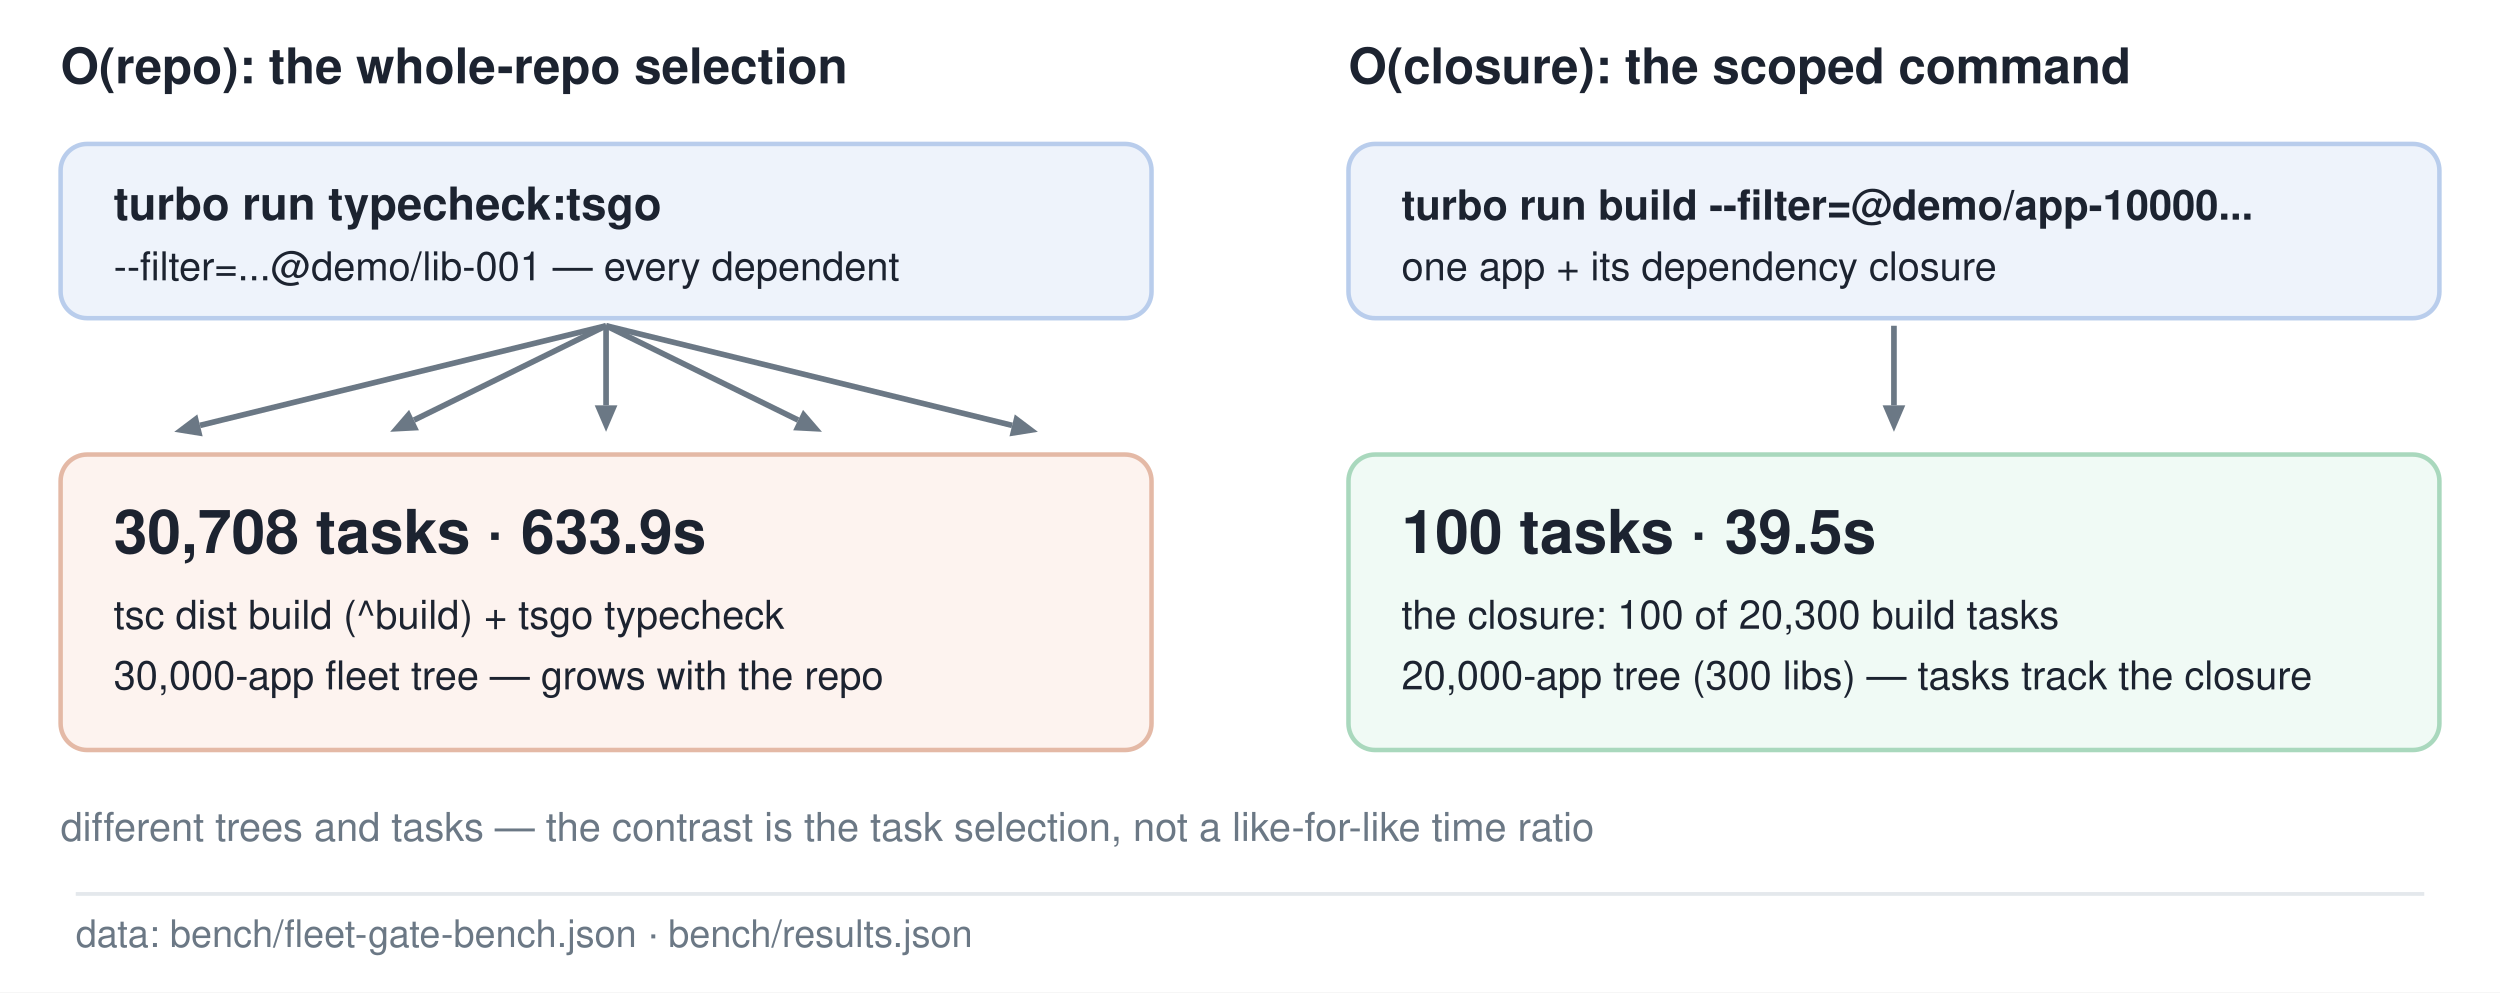
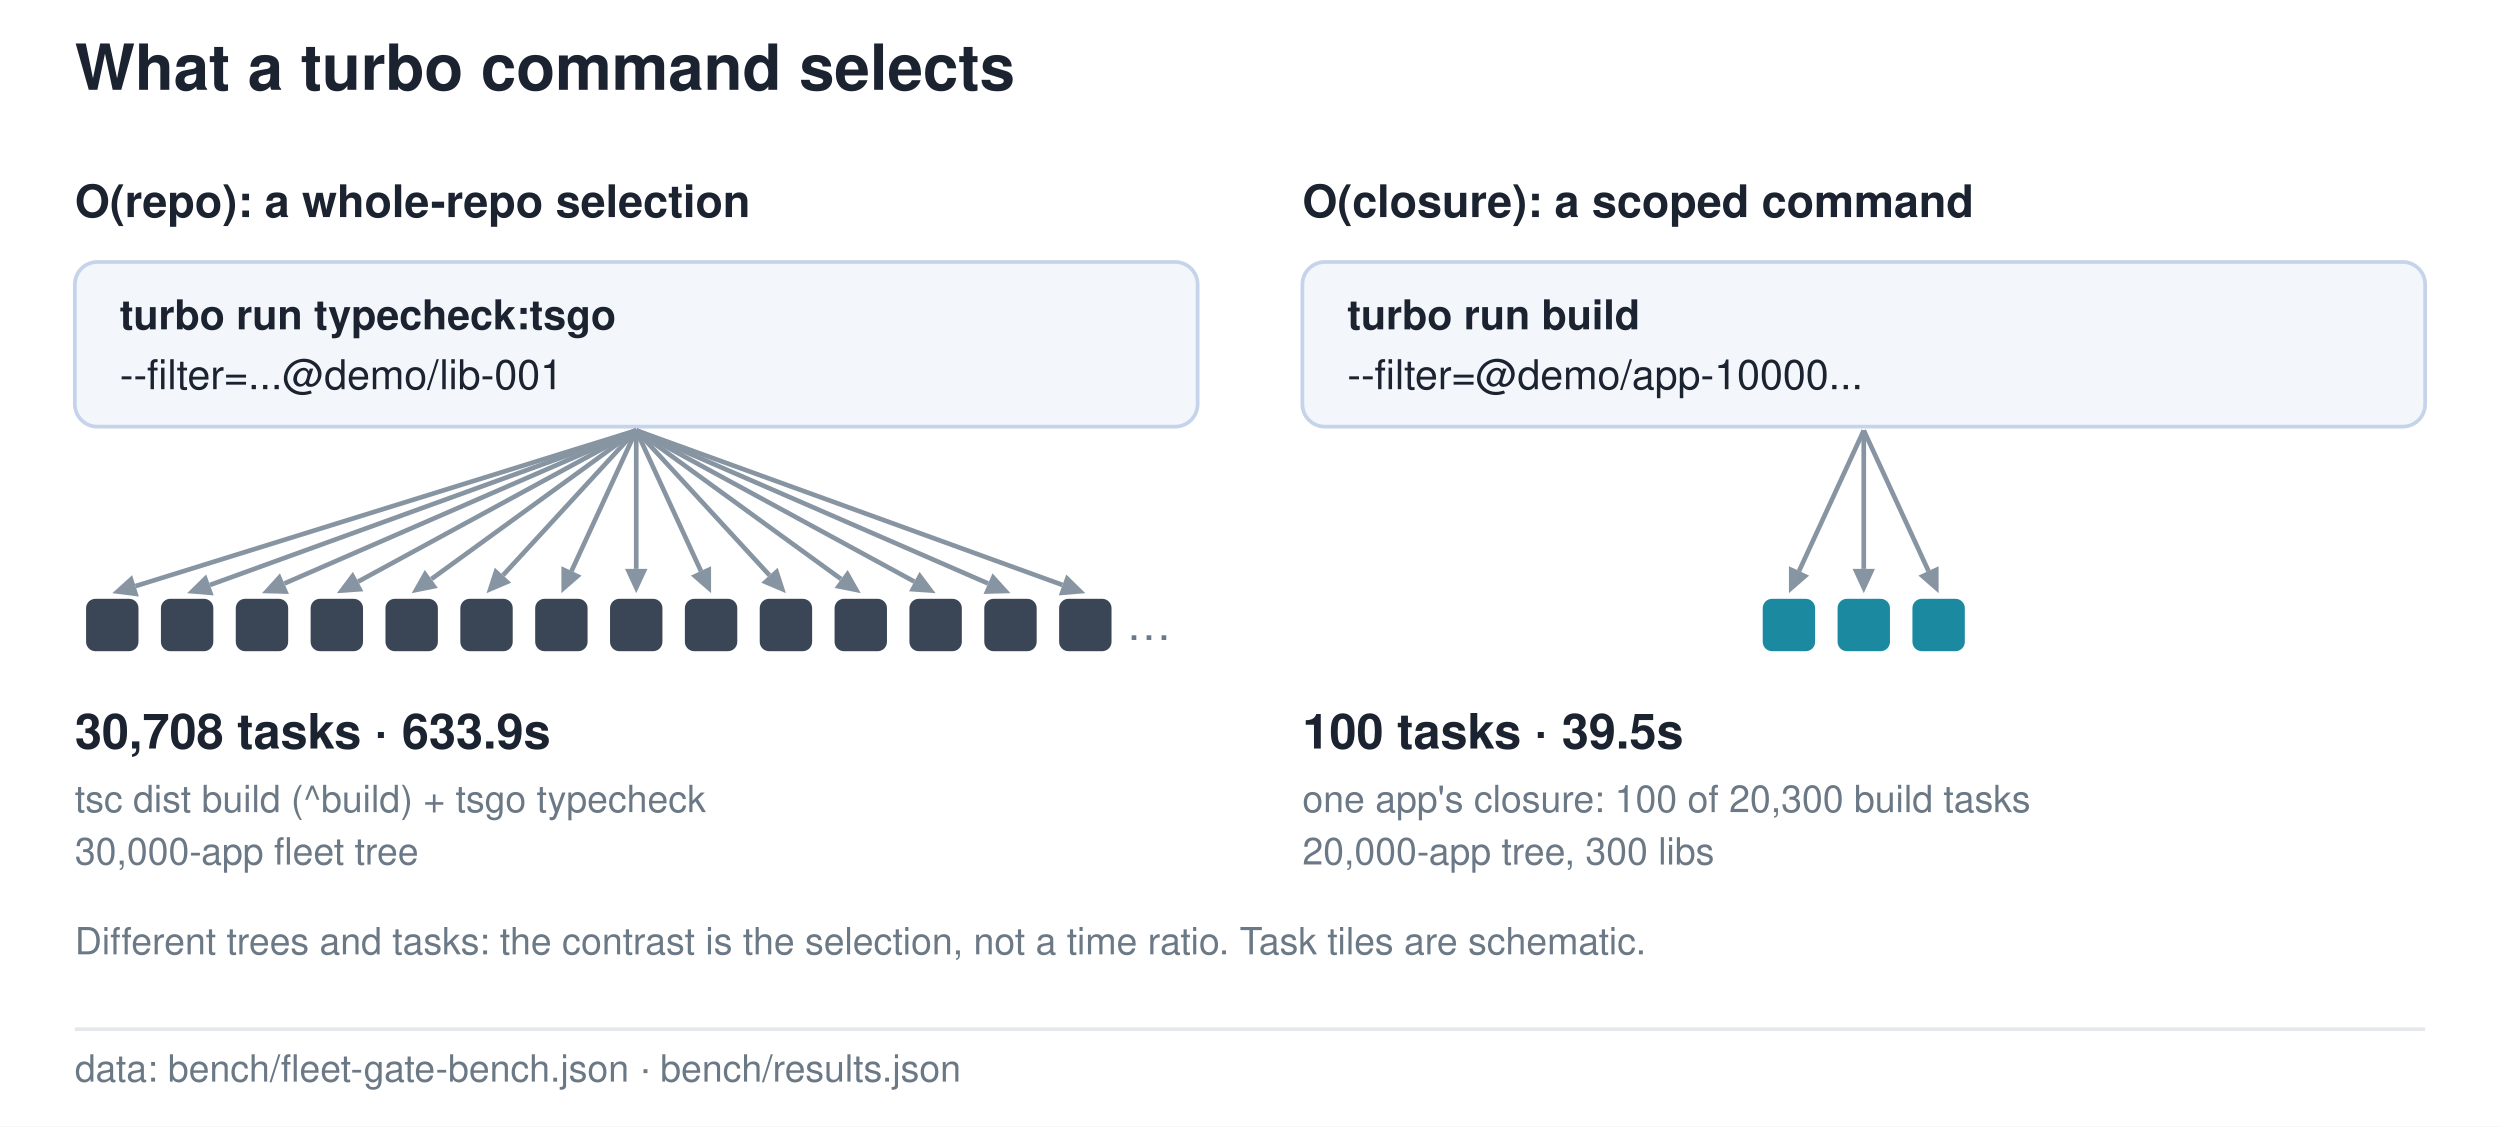
- <svg xmlns="http://www.w3.org/2000/svg" width="660" height="262" viewBox="0 0 660 262" role="img" aria-label="The thesis: a command whose selection is the whole repo — a filter on the foundation lib selects every dependent — runs 30,708 tasks on the 30,000-app fleet, while a command scoped to one app runs that app's dependency closure (100 tasks at the largest measured layered scale)." font-family="system-ui,-apple-system,Segoe UI,Helvetica,Arial,sans-serif" style="font-variant-numeric:tabular-nums">
+ <svg xmlns="http://www.w3.org/2000/svg" width="668" height="301" viewBox="0 0 668 301" role="img" aria-label="What a turbo command selects: a filter on the foundation lib selects every dependent, 30,708 tasks on the 30,000-app fleet, while a command scoped to one app runs that app's dependency closure (100 tasks at the largest measured layered scale). Different trees and tasks: the contrast is the selection, not a time ratio. Task tiles are schematic." font-family="system-ui,-apple-system,Segoe UI,Helvetica,Arial,sans-serif" style="font-variant-numeric:tabular-nums">
  <style>@media (prefers-color-scheme: dark){
rect[fill="#ffffff"]{fill:#0d1117}
text[fill="#1c2330"]{fill:#e2e7ec}
text[fill="#6b7885"]{fill:#9aa6b1}
text[fill="#1a73e8"]{fill:#6ba3f5}
line[stroke="#e4e8ec"]{stroke:#2b333c}
rect[stroke="#e4e8ec"]{stroke:#39424c}
rect[fill="#e4e8ec"]{fill:#2b333c}
line[stroke="#6b7885"],path[stroke="#6b7885"],polyline[stroke="#6b7885"]{stroke:#8b98a4}
path[fill="#6b7885"]{fill:#8b98a4}
- rect[fill="#eef3fb"]{fill:#1f2f45}rect[stroke="#b9cdec"]{stroke:#3d5a85}
- rect[fill="#f0faf5"]{fill:#173029}rect[stroke="#a9d8bd"]{stroke:#2e6b52}
- rect[fill="#fdf3ef"]{fill:#331f18}rect[stroke="#e4b9a6"]{stroke:#7a4630}
- rect[fill="#fbf6e9"]{fill:#c9a13b;fill-opacity:.14}rect[stroke="#eee3bb"]{stroke:#7a6224}
- rect[fill="#e4b9a6"]{fill:#7a4630}
+ line[stroke="#8794a1"],path[stroke="#8794a1"],polyline[stroke="#8794a1"]{stroke:#6f7c88}
+ path[fill="#8794a1"]{fill:#6f7c88}
+ circle[stroke="#8794a1"]{stroke:#6f7c88}rect[stroke="#8794a1"]{stroke:#6f7c88}circle[fill="#8794a1"]{fill:#6f7c88}
+ rect[fill="#f3f6fb"]{fill:#172435}rect[stroke="#c5d4ea"]{stroke:#34507a}rect[fill="#c5d4ea"]{fill:#34507a}
+ rect[fill="#f1f9f4"]{fill:#13281f}rect[stroke="#b2d8c1"]{stroke:#2c6049}rect[fill="#b2d8c1"]{fill:#2c6049}
+ rect[fill="#fcf4f0"]{fill:#2b1b15}rect[stroke="#e2c0b0"]{stroke:#6c4232}rect[fill="#e2c0b0"]{fill:#6c4232}
+ rect[fill="#fbf7ea"]{fill:#2a2414}rect[stroke="#e6d8a8"]{stroke:#6e5a24}rect[fill="#e6d8a8"]{fill:#6e5a24}
+ rect[fill="#eff1f4"]{fill:#1a2029}rect[stroke="#b8c0ca"]{stroke:#465260}rect[fill="#b8c0ca"]{fill:#465260}
+ rect[fill="#e8f4f6"]{fill:#0f2529}rect[stroke="#a6d0d9"]{stroke:#2a6470}rect[fill="#a6d0d9"]{fill:#2a6470}
+ rect[fill="#3f4b5b"]{fill:#c3cfdc}
+ circle[fill="#ffffff"]{fill:#0d1117}
text[fill="#146b3a"]{fill:#5cc48c}
text[fill="#46505b"]{fill:#aab4be}
text[fill="#8f2a23"]{fill:#f0847b}
polyline[stroke="#3a4656"]{stroke:#a7b6c8}circle[fill="#3a4656"],rect[fill="#3a4656"]{fill:#a7b6c8}
text[fill="#3a4656"]{fill:#a7b6c8}
}</style>
-   <rect width="660" height="262" fill="#ffffff" />
-   <text x="16" y="22" font-size="13" fill="#1c2330" font-weight="600">O(repo): the whole-repo selection</text>
-   <text x="356" y="22" font-size="13" fill="#1c2330" font-weight="600">O(closure): the scoped command</text>
-   <rect x="16" y="38" width="288" height="46" rx="7" fill="#eef3fb" stroke="#b9cdec" stroke-width="1.2" />
-   <text x="30" y="58" font-size="12" fill="#1c2330" font-weight="600">turbo run typecheck:tsgo</text>
-   <text x="30" y="74" font-size="10.5" fill="#1c2330">--filter=...@demo/lib-001 — every dependent</text>
-   <rect x="356" y="38" width="288" height="46" rx="7" fill="#eef3fb" stroke="#b9cdec" stroke-width="1.2" />
-   <text x="370" y="58" font-size="11" fill="#1c2330" font-weight="600">turbo run build --filter=@demo/app-10000...</text>
-   <text x="370" y="74" font-size="10.5" fill="#1c2330">one app + its dependency closure</text>
-   <line x1="160" y1="86" x2="52.8" y2="112.3" stroke="#6b7885" stroke-width="1.5" />
-   <path d="M46 114L52.1 109.4L53.5 115.2z" fill="#6b7885" />
-   <line x1="160" y1="86" x2="109.3" y2="110.9" stroke="#6b7885" stroke-width="1.5" />
-   <path d="M103 114L108 108.2L110.6 113.6z" fill="#6b7885" />
-   <line x1="160" y1="86" x2="160" y2="107" stroke="#6b7885" stroke-width="1.5" />
-   <path d="M160 114L157 107L163 107z" fill="#6b7885" />
-   <line x1="160" y1="86" x2="210.7" y2="110.9" stroke="#6b7885" stroke-width="1.5" />
-   <path d="M217 114L209.4 113.6L212 108.2z" fill="#6b7885" />
-   <line x1="160" y1="86" x2="267.2" y2="112.3" stroke="#6b7885" stroke-width="1.5" />
-   <path d="M274 114L266.5 115.2L267.9 109.4z" fill="#6b7885" />
-   <line x1="500" y1="86" x2="500" y2="107" stroke="#6b7885" stroke-width="1.5" />
-   <path d="M500 114L497 107L503 107z" fill="#6b7885" />
-   <rect x="16" y="120" width="288" height="78" rx="7" fill="#fdf3ef" stroke="#e4b9a6" stroke-width="1.2" />
-   <text x="30" y="146" font-size="16" fill="#1c2330" font-weight="700">30,708 tasks · 633.9s</text>
-   <text x="30" y="166" font-size="10.5" fill="#1c2330">tsc dist build (^build) + tsgo typecheck</text>
-   <text x="30" y="182" font-size="10.5" fill="#1c2330">30,000-app fleet tree — grows with the repo</text>
-   <rect x="356" y="120" width="288" height="78" rx="7" fill="#f0faf5" stroke="#a9d8bd" stroke-width="1.2" />
-   <text x="370" y="146" font-size="16" fill="#1c2330" font-weight="700">100 tasks · 39.5s</text>
-   <text x="370" y="166" font-size="10.5" fill="#1c2330">the closure: 100 of 20,300 build tasks</text>
-   <text x="370" y="182" font-size="10.5" fill="#1c2330">20,000-app tree (300 libs) — tasks track the closure</text>
-   <text x="16" y="222" font-size="10.5" fill="#6b7885">different trees and tasks — the contrast is the task selection, not a like-for-like time ratio</text>
-   <line x1="20" y1="236" x2="640" y2="236" stroke="#e4e8ec" />
-   <text x="20" y="250" font-size="10" fill="#6b7885">data: bench/fleet-gate-bench.json · bench/results.json</text>
+   <rect width="668" height="301" fill="#ffffff" />
+   <g transform="translate(4 0)">
+     <text x="16" y="24" font-size="17" fill="#1c2330" font-weight="650">What a turbo command selects</text>
+     <text x="16" y="58" font-size="12" fill="#1c2330" font-weight="600">O(repo): a whole-repo selection</text>
+     <rect x="16" y="70" width="300" height="44" rx="6" fill="#f3f6fb" stroke="#c5d4ea" stroke-width="1" />
+     <text x="28" y="88" font-size="11" fill="#1c2330" font-weight="600">turbo run typecheck:tsgo</text>
+     <text x="28" y="104" font-size="11" fill="#1c2330">--filter=...@demo/lib-001</text>
+     <line x1="166" y1="115" x2="32.2" y2="156.6" stroke="#8794a1" stroke-width="1.25" />
+     <path d="M26 158.5L31.3 153.7L33.1 159.4z" fill="#8794a1" />
+     <rect x="19.0" y="160" width="14" height="14" rx="2.5" fill="#3a4656" />
+     <line x1="166" y1="115" x2="52.1" y2="156.3" stroke="#8794a1" stroke-width="1.25" />
+     <path d="M46 158.5L51.1 153.5L53.1 159.1z" fill="#8794a1" />
+     <rect x="39.0" y="160" width="14" height="14" rx="2.5" fill="#3a4656" />
+     <line x1="166" y1="115" x2="72" y2="155.9" stroke="#8794a1" stroke-width="1.25" />
+     <path d="M66 158.5L70.8 153.2L73.2 158.7z" fill="#8794a1" />
+     <rect x="59.0" y="160" width="14" height="14" rx="2.5" fill="#3a4656" />
+     <line x1="166" y1="115" x2="91.7" y2="155.4" stroke="#8794a1" stroke-width="1.25" />
+     <path d="M86 158.5L90.3 152.8L93.1 158z" fill="#8794a1" />
+     <rect x="79.0" y="160" width="14" height="14" rx="2.5" fill="#3a4656" />
+     <line x1="166" y1="115" x2="111.3" y2="154.7" stroke="#8794a1" stroke-width="1.25" />
+     <path d="M106 158.5L109.5 152.3L113 157.1z" fill="#8794a1" />
+     <rect x="99.0" y="160" width="14" height="14" rx="2.5" fill="#3a4656" />
+     <line x1="166" y1="115" x2="130.4" y2="153.7" stroke="#8794a1" stroke-width="1.25" />
+     <path d="M126 158.5L128.2 151.7L132.6 155.7z" fill="#8794a1" />
+     <rect x="119.0" y="160" width="14" height="14" rx="2.5" fill="#3a4656" />
+     <line x1="166" y1="115" x2="148.7" y2="152.6" stroke="#8794a1" stroke-width="1.25" />
+     <path d="M146 158.5L146 151.3L151.4 153.8z" fill="#8794a1" />
+     <rect x="139.0" y="160" width="14" height="14" rx="2.5" fill="#3a4656" />
+     <line x1="166" y1="115" x2="166" y2="152" stroke="#8794a1" stroke-width="1.25" />
+     <path d="M166 158.5L163 152L169 152z" fill="#8794a1" />
+     <rect x="159.0" y="160" width="14" height="14" rx="2.5" fill="#3a4656" />
+     <line x1="166" y1="115" x2="183.3" y2="152.6" stroke="#8794a1" stroke-width="1.25" />
+     <path d="M186 158.5L180.6 153.8L186 151.3z" fill="#8794a1" />
+     <rect x="179.0" y="160" width="14" height="14" rx="2.5" fill="#3a4656" />
+     <line x1="166" y1="115" x2="201.6" y2="153.7" stroke="#8794a1" stroke-width="1.25" />
+     <path d="M206 158.5L199.4 155.7L203.8 151.7z" fill="#8794a1" />
+     <rect x="199.0" y="160" width="14" height="14" rx="2.5" fill="#3a4656" />
+     <line x1="166" y1="115" x2="220.7" y2="154.7" stroke="#8794a1" stroke-width="1.25" />
+     <path d="M226 158.5L219 157.1L222.5 152.3z" fill="#8794a1" />
+     <rect x="219.0" y="160" width="14" height="14" rx="2.5" fill="#3a4656" />
+     <line x1="166" y1="115" x2="240.3" y2="155.4" stroke="#8794a1" stroke-width="1.25" />
+     <path d="M246 158.5L238.9 158L241.7 152.8z" fill="#8794a1" />
+     <rect x="239.0" y="160" width="14" height="14" rx="2.5" fill="#3a4656" />
+     <line x1="166" y1="115" x2="260" y2="155.9" stroke="#8794a1" stroke-width="1.25" />
+     <path d="M266 158.5L258.8 158.7L261.2 153.2z" fill="#8794a1" />
+     <rect x="259.0" y="160" width="14" height="14" rx="2.5" fill="#3a4656" />
+     <line x1="166" y1="115" x2="279.9" y2="156.3" stroke="#8794a1" stroke-width="1.25" />
+     <path d="M286 158.5L278.9 159.1L280.9 153.5z" fill="#8794a1" />
+     <rect x="279.0" y="160" width="14" height="14" rx="2.5" fill="#3a4656" />
+     <text x="303" y="171" font-size="12" fill="#6b7885" text-anchor="middle">…</text>
+     <text x="16" y="200" font-size="13" fill="#1c2330" font-weight="650">30,708 tasks · 633.9s</text>
+     <text x="16" y="217" font-size="10" fill="#6b7885">tsc dist build (^build) + tsgo typecheck</text>
+     <text x="16" y="231" font-size="10" fill="#6b7885">30,000-app fleet tree</text>
+     <text x="344" y="58" font-size="12" fill="#1c2330" font-weight="600">O(closure): a scoped command</text>
+     <rect x="344" y="70" width="300" height="44" rx="6" fill="#f3f6fb" stroke="#c5d4ea" stroke-width="1" />
+     <text x="356" y="88" font-size="11" fill="#1c2330" font-weight="600">turbo run build</text>
+     <text x="356" y="104" font-size="11" fill="#1c2330">--filter=@demo/app-10000...</text>
+     <line x1="494" y1="115" x2="476.7" y2="152.6" stroke="#8794a1" stroke-width="1.25" />
+     <path d="M474 158.5L474 151.3L479.4 153.8z" fill="#8794a1" />
+     <rect x="467.0" y="160" width="14" height="14" rx="2.5" fill="#1b8aa0" />
+     <line x1="494" y1="115" x2="494" y2="152" stroke="#8794a1" stroke-width="1.25" />
+     <path d="M494 158.5L491 152L497 152z" fill="#8794a1" />
+     <rect x="487.0" y="160" width="14" height="14" rx="2.5" fill="#1b8aa0" />
+     <line x1="494" y1="115" x2="511.3" y2="152.6" stroke="#8794a1" stroke-width="1.25" />
+     <path d="M514 158.5L508.6 153.8L514 151.3z" fill="#8794a1" />
+     <rect x="507.0" y="160" width="14" height="14" rx="2.5" fill="#1b8aa0" />
+     <text x="344" y="200" font-size="13" fill="#1c2330" font-weight="650">100 tasks · 39.5s</text>
+     <text x="344" y="217" font-size="10" fill="#6b7885">one app's closure: 100 of 20,300 build tasks</text>
+     <text x="344" y="231" font-size="10" fill="#6b7885">20,000-app tree, 300 libs</text>
+     <text x="16" y="255" font-size="10" fill="#6b7885">Different trees and tasks: the contrast is the selection, not a time ratio. Task tiles are schematic.</text>
+     <line x1="16" y1="275" x2="644" y2="275" stroke="#e4e8ec" />
+     <text x="16" y="289" font-size="10" fill="#6b7885">data: bench/fleet-gate-bench.json · bench/results.json</text>
+   </g>
</svg>
